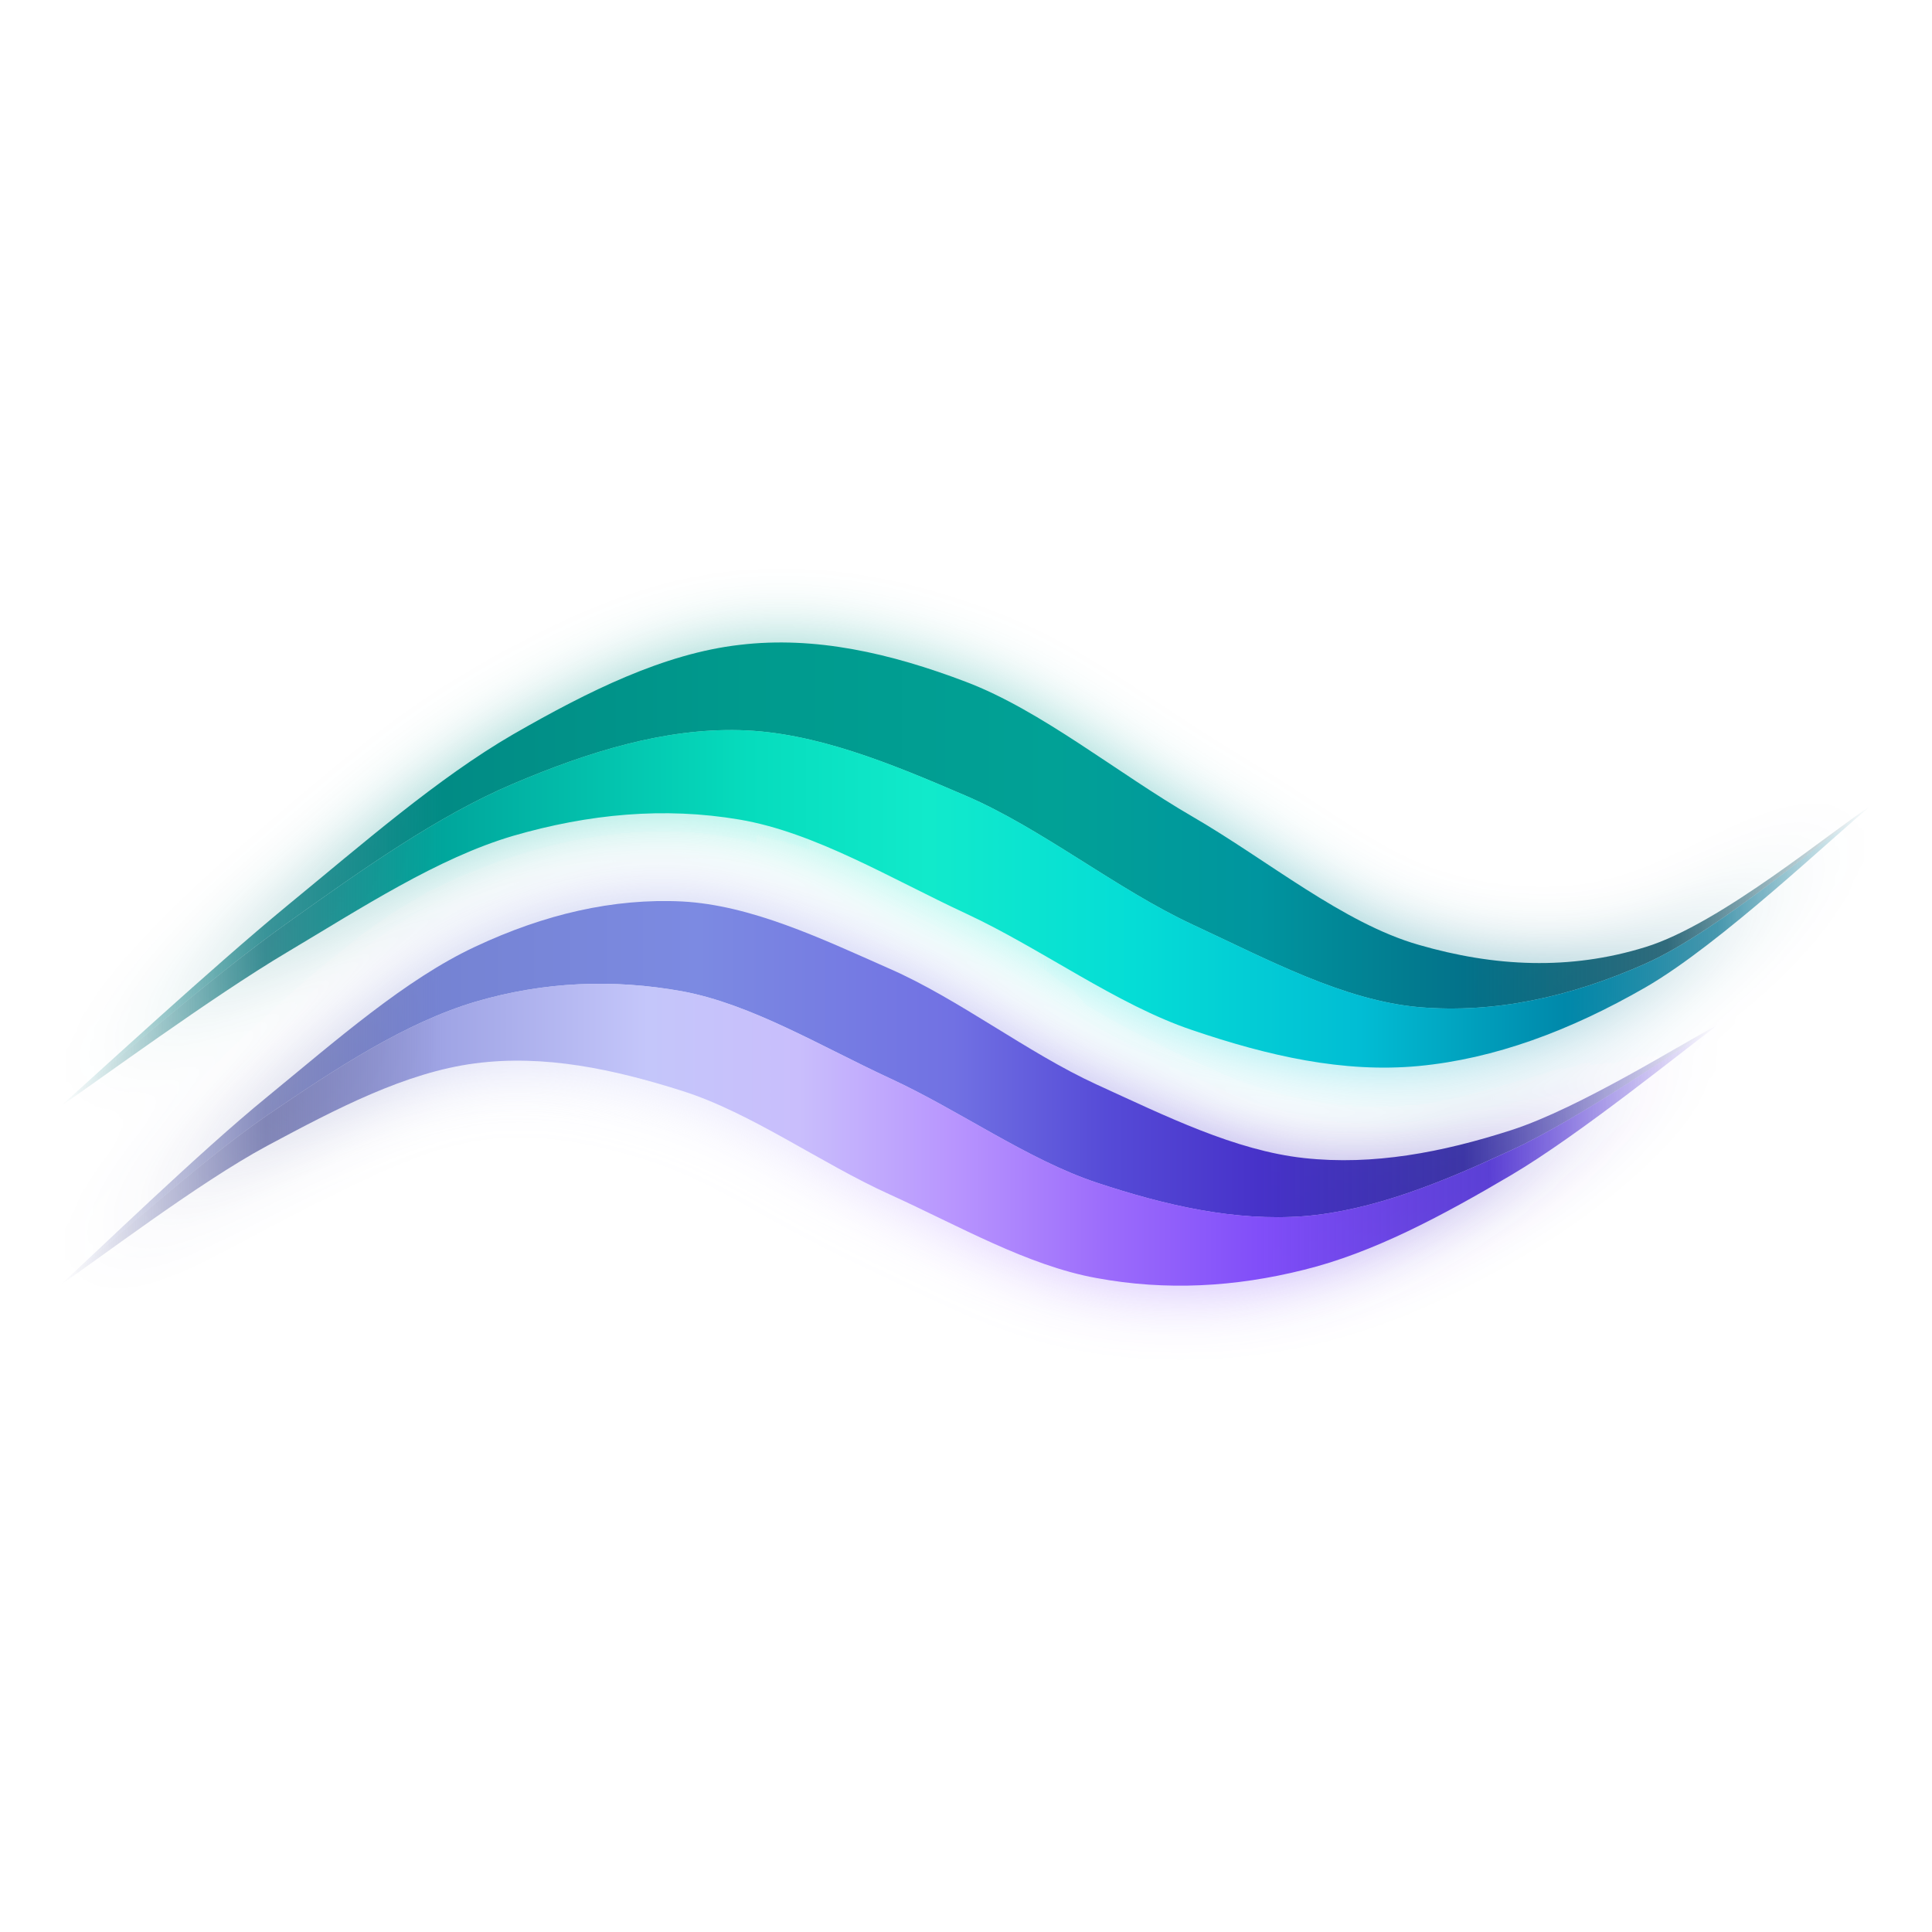
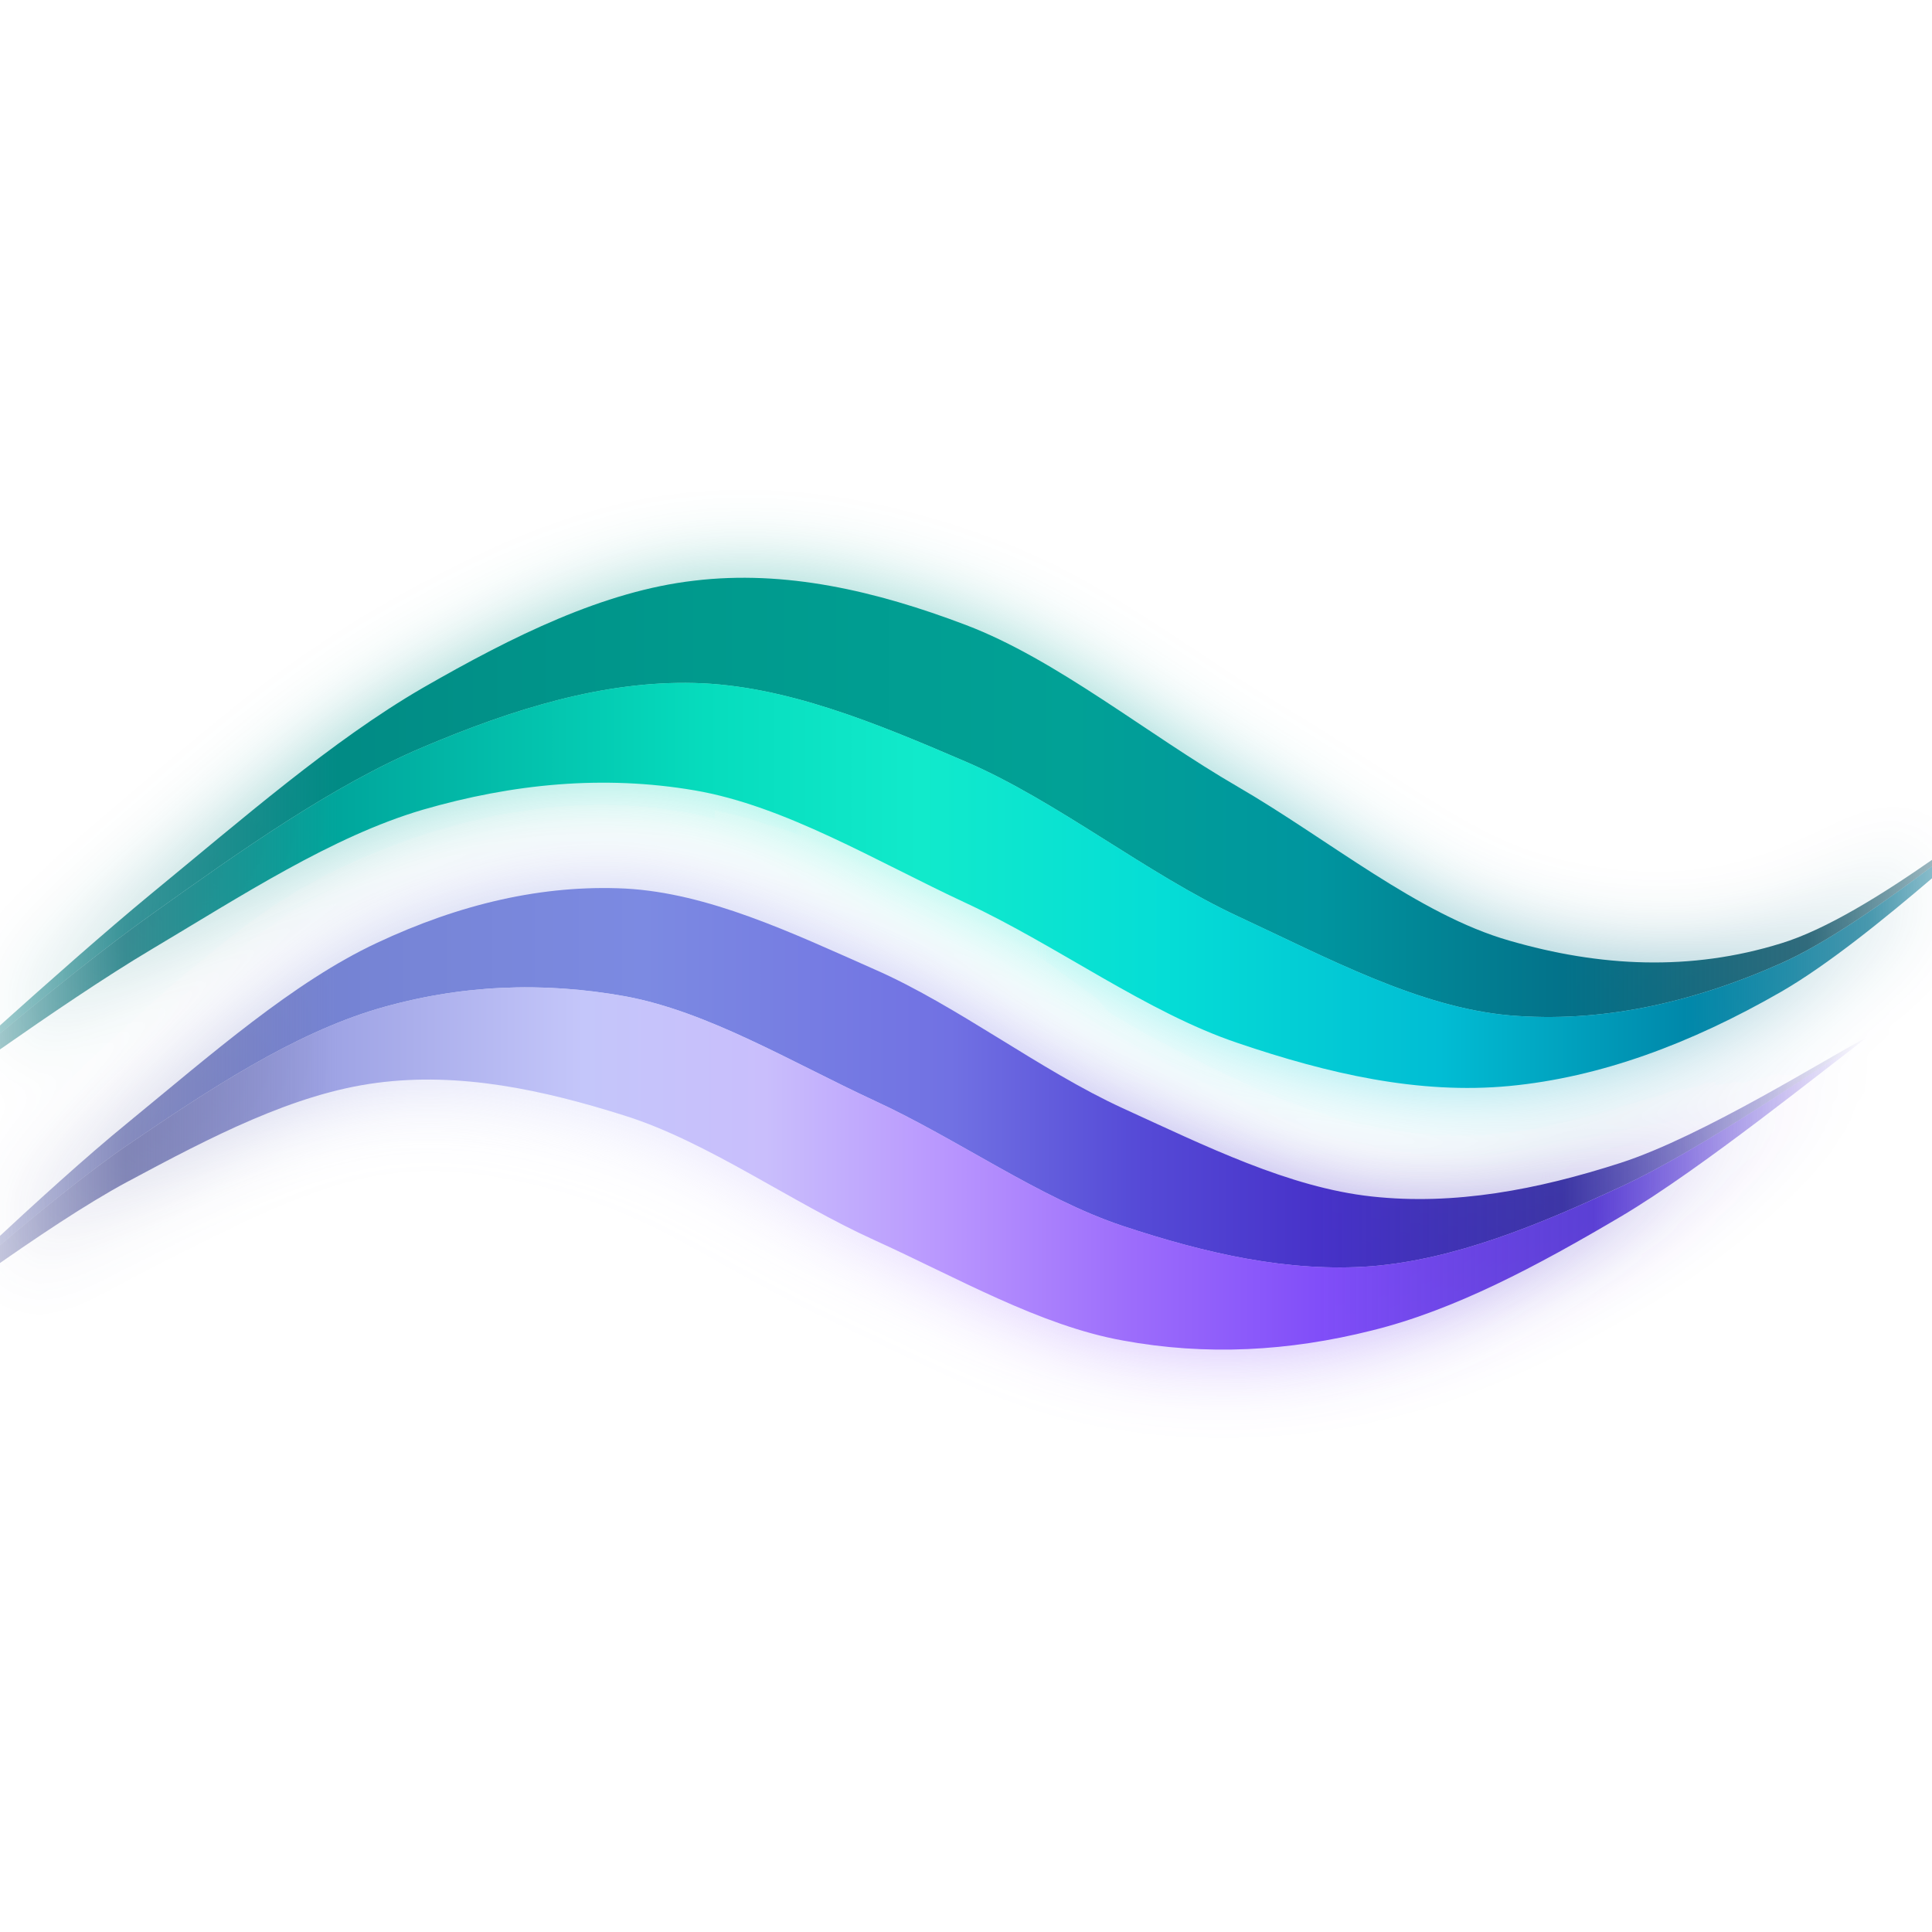
<svg xmlns="http://www.w3.org/2000/svg" viewBox="0 0 512 512" width="512" height="512">
  <defs>
    <linearGradient id="tealTop" x1="16" y1="0" x2="496" y2="0" gradientUnits="userSpaceOnUse">
      <stop offset="0.000" stop-color="#03767c" stop-opacity="0" />
      <stop offset="0.113" stop-color="#03767c" stop-opacity="0.75" />
      <stop offset="0.211" stop-color="#018b85" />
      <stop offset="0.380" stop-color="#009a8d" />
      <stop offset="0.549" stop-color="#01a196" />
      <stop offset="0.662" stop-color="#00959f" />
      <stop offset="0.775" stop-color="#03728a" />
      <stop offset="0.887" stop-color="#054b5f" stop-opacity="0.8" />
      <stop offset="1.000" stop-color="#054b5f" stop-opacity="0" />
    </linearGradient>
    <linearGradient id="tealBottom" x1="16" y1="0" x2="496" y2="0" gradientUnits="userSpaceOnUse">
      <stop offset="0.000" stop-color="#026c74" stop-opacity="0" />
      <stop offset="0.113" stop-color="#026c74" stop-opacity="0.75" />
      <stop offset="0.211" stop-color="#00a69c" />
      <stop offset="0.380" stop-color="#06dcbd" />
      <stop offset="0.479" stop-color="#11eacb" />
      <stop offset="0.592" stop-color="#05ddd6" />
      <stop offset="0.718" stop-color="#01bdd4" />
      <stop offset="0.831" stop-color="#0088aa" />
      <stop offset="0.915" stop-color="#01708f" stop-opacity="0.7" />
      <stop offset="1.000" stop-color="#01708f" stop-opacity="0" />
    </linearGradient>
    <linearGradient id="purpleTop" x1="16" y1="0" x2="496" y2="0" gradientUnits="userSpaceOnUse">
      <stop offset="0.000" stop-color="#5c64a8" stop-opacity="0" />
      <stop offset="0.113" stop-color="#5c64a8" stop-opacity="0.7" />
      <stop offset="0.211" stop-color="#7583d3" />
      <stop offset="0.352" stop-color="#7c8ae2" />
      <stop offset="0.493" stop-color="#7171e3" />
      <stop offset="0.577" stop-color="#564bd7" />
      <stop offset="0.662" stop-color="#4732c9" />
      <stop offset="0.775" stop-color="#2c259d" stop-opacity="0.9" />
      <stop offset="0.915" stop-color="#2c259d" stop-opacity="0" />
    </linearGradient>
    <linearGradient id="purpleBottom" x1="16" y1="0" x2="496" y2="0" gradientUnits="userSpaceOnUse">
      <stop offset="0.000" stop-color="#555b9d" stop-opacity="0" />
      <stop offset="0.113" stop-color="#555b9d" stop-opacity="0.7" />
      <stop offset="0.211" stop-color="#9fa4e5" />
      <stop offset="0.324" stop-color="#c4c6fa" />
      <stop offset="0.408" stop-color="#c9befc" />
      <stop offset="0.493" stop-color="#b895fe" />
      <stop offset="0.577" stop-color="#9c6cfb" />
      <stop offset="0.662" stop-color="#814ef9" />
      <stop offset="0.789" stop-color="#4d2fd1" stop-opacity="0.9" />
      <stop offset="0.915" stop-color="#4d2fd1" stop-opacity="0" />
    </linearGradient>
    <filter id="glow" x="-20%" y="-30%" width="140%" height="160%">
      <feGaussianBlur stdDeviation="9" />
    </filter>
    <g id="waves">
      <path d="M16.0 293.2 C26.0 284.3 56.0 256.6 76.0 240.1 C96.0 223.7 116.0 206.2 136.0 194.6 C156.0 183.1 176.0 173.2 196.0 170.9 C216.0 168.5 236.0 173.1 256.0 180.7 C276.0 188.3 296.0 204.8 316.0 216.4 C336.0 228.0 356.0 244.7 376.0 250.4 C396.0 256.2 416.0 257.2 436.0 251.0 C456.0 244.9 486.0 219.7 496.0 213.4 C486.0 220.4 456.0 246.5 436.0 255.4 C416.0 264.3 396.0 268.6 376.0 266.9 C356.0 265.1 336.0 254.3 316.0 245.0 C296.0 235.7 276.0 219.5 256.0 210.9 C236.0 202.3 216.0 194.0 196.0 193.5 C176.0 193.0 156.0 199.2 136.0 207.7 C116.0 216.2 96.0 230.4 76.0 244.7 C56.0 258.9 26.0 285.1 16.0 293.2 Z" fill="url(#tealTop)" />
      <path d="M16.0 293.2 C26.0 285.1 56.0 258.9 76.0 244.7 C96.0 230.4 116.0 216.2 136.0 207.7 C156.0 199.2 176.0 193.0 196.0 193.5 C216.0 194.0 236.0 202.3 256.0 210.9 C276.0 219.5 296.0 235.7 316.0 245.0 C336.0 254.3 356.0 265.1 376.0 266.9 C396.0 268.6 416.0 264.3 436.0 255.4 C456.0 246.5 486.0 220.4 496.0 213.4 C486.0 221.5 456.0 250.2 436.0 261.7 C416.0 273.2 396.0 280.6 376.0 282.5 C356.0 284.4 336.0 279.8 316.0 273.0 C296.0 266.3 276.0 251.4 256.0 242.1 C236.0 232.8 216.0 220.6 196.0 217.2 C176.0 213.8 156.0 215.7 136.0 221.5 C116.0 227.4 96.0 240.5 76.0 252.4 C56.0 264.3 26.0 286.4 16.0 293.2 Z" fill="url(#tealBottom)" />
      <path d="M16.0 340.5 C25.2 332.2 52.6 305.5 70.9 290.6 C89.2 275.6 107.5 259.5 125.9 250.9 C144.2 242.3 162.5 238.0 180.8 238.9 C199.1 239.9 217.4 248.6 235.7 256.7 C254.0 264.7 272.3 279.0 290.6 287.4 C309.0 295.8 327.3 304.9 345.6 306.9 C363.9 308.9 382.2 305.4 400.5 299.5 C418.8 293.6 446.3 276.2 455.4 271.5 C446.3 277.1 418.8 296.4 400.5 304.8 C382.2 313.3 363.9 320.8 345.6 322.3 C327.3 323.7 309.0 319.5 290.6 313.4 C272.3 307.3 254.0 294.1 235.7 285.7 C217.4 277.2 199.1 266.1 180.8 262.7 C162.5 259.4 144.2 260.1 125.9 265.5 C107.5 271.0 89.2 283.0 70.9 295.5 C52.6 308.0 25.2 333.0 16.0 340.5 Z" fill="url(#purpleTop)" />
      <path d="M16.0 340.5 C25.2 333.0 52.6 308.0 70.9 295.5 C89.2 283.0 107.5 271.0 125.9 265.5 C144.2 260.1 162.5 259.4 180.8 262.7 C199.1 266.1 217.4 277.2 235.7 285.7 C254.0 294.1 272.3 307.3 290.6 313.4 C309.0 319.5 327.3 323.7 345.6 322.3 C363.9 320.8 382.2 313.3 400.5 304.8 C418.8 296.4 446.3 277.1 455.4 271.5 C446.3 278.2 418.8 300.6 400.5 311.4 C382.2 322.2 363.9 332.0 345.6 336.5 C327.3 341.1 309.0 342.1 290.6 338.7 C272.3 335.4 254.0 324.8 235.7 316.5 C217.4 308.2 199.1 294.9 180.8 289.1 C162.5 283.3 144.2 279.4 125.9 281.8 C107.5 284.2 89.2 293.8 70.9 303.6 C52.6 313.4 25.2 334.4 16.0 340.5 Z" fill="url(#purpleBottom)" />
    </g>
  </defs>
-   <use href="#waves" filter="url(#glow)" opacity=".45" />
-   <use href="#waves" />
+   <g transform="translate(256 256) scale(1.2) translate(-256 -256)">
+     <use href="#waves" filter="url(#glow)" opacity=".45" />
+     <use href="#waves" />
+   </g>
</svg>
